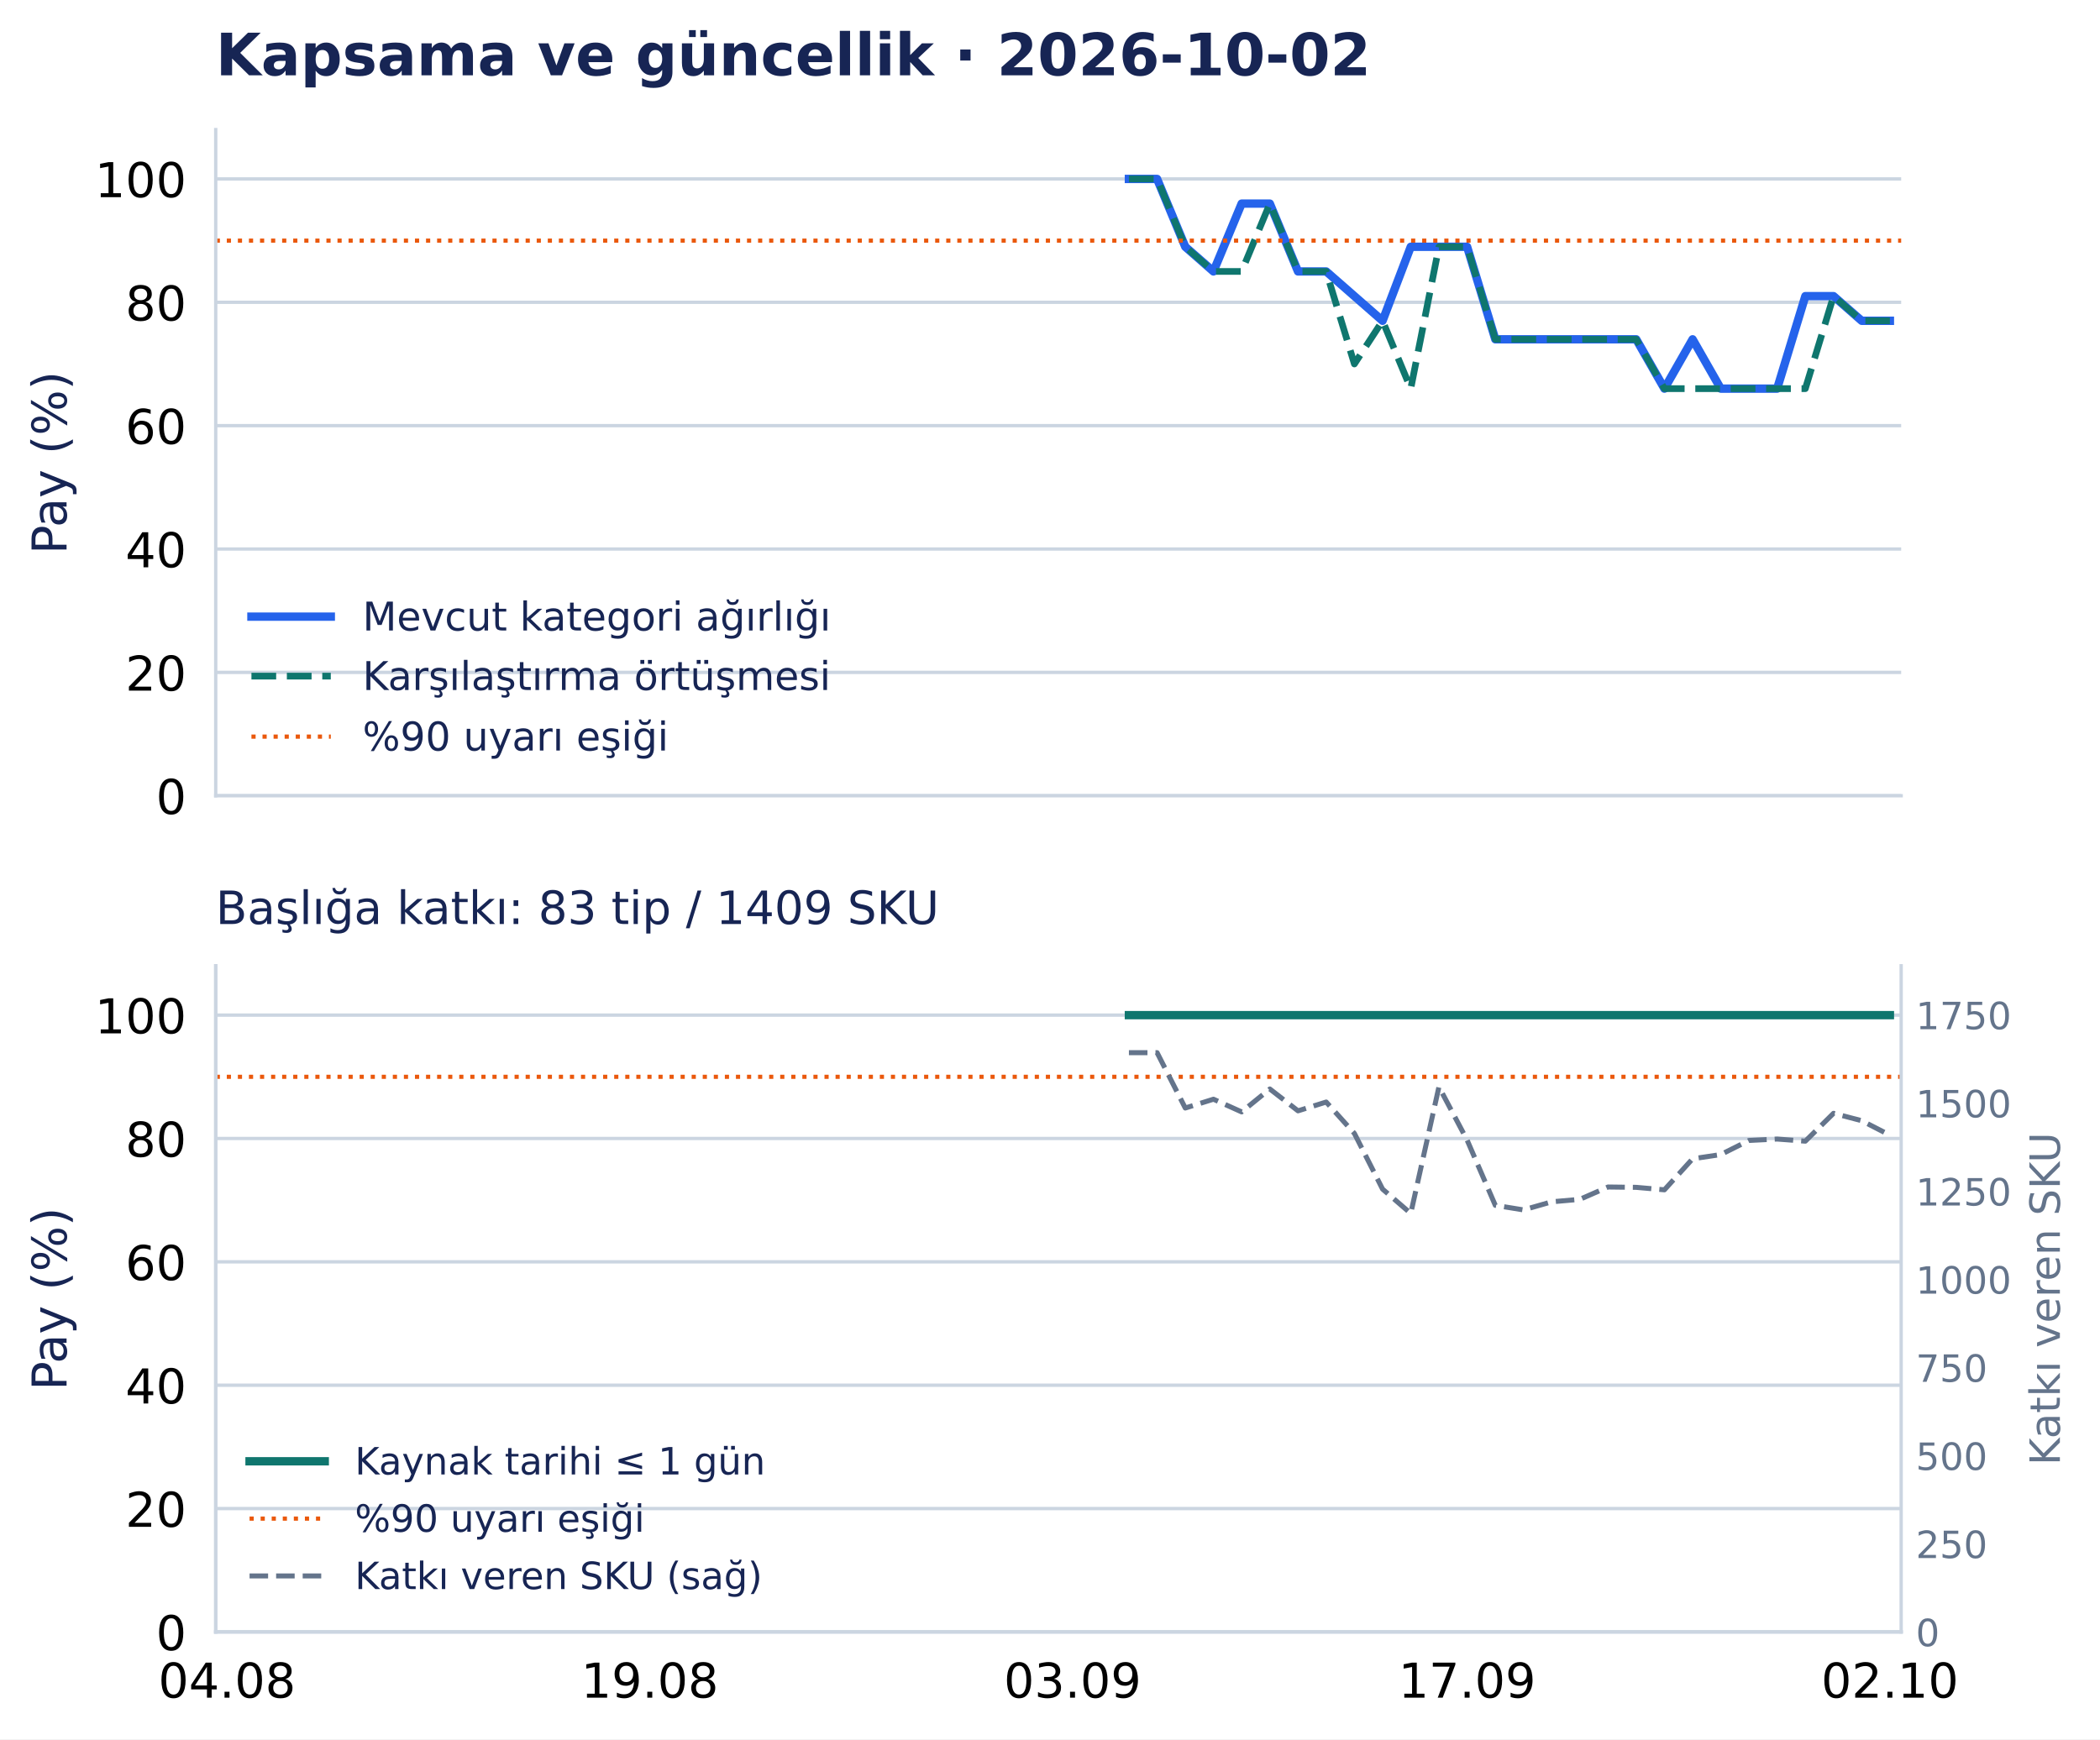
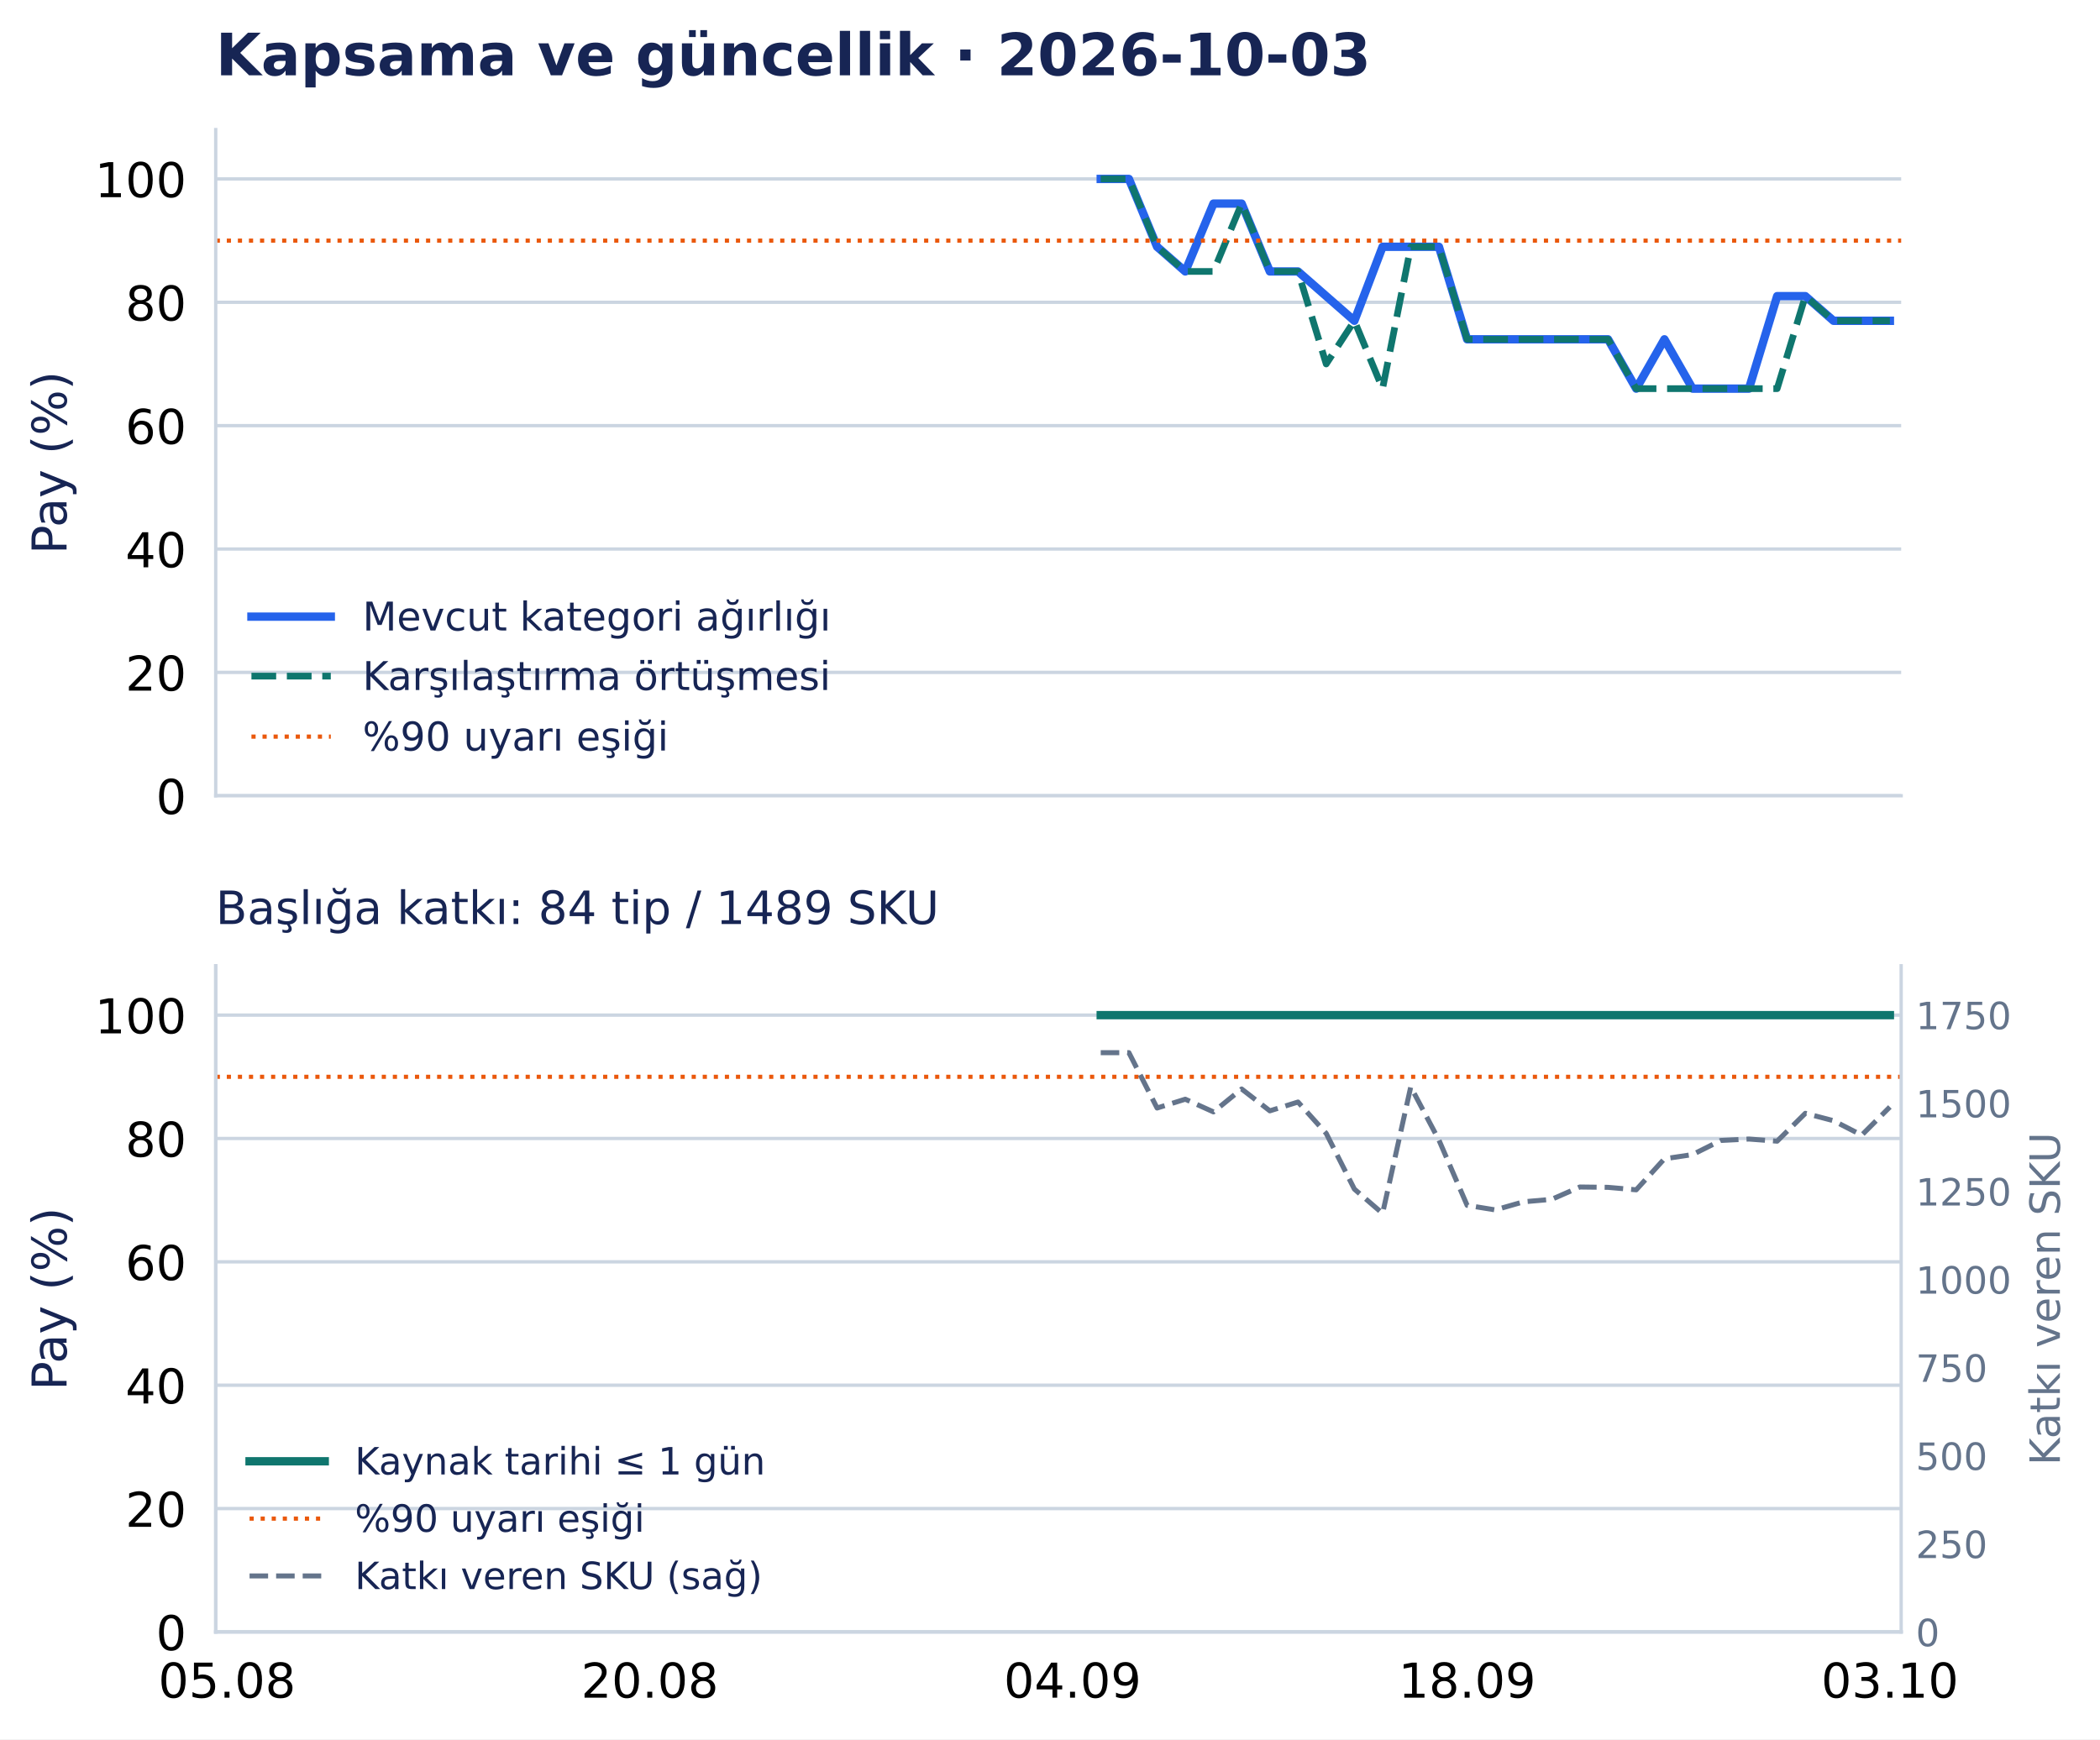
<svg xmlns="http://www.w3.org/2000/svg" width="502.794pt" height="416.535pt" viewBox="0 0 502.794 416.535" version="1.1">
  <defs>
    <style type="text/css">*{stroke-linejoin: round; stroke-linecap: butt}</style>
  </defs>
  <g id="figure_1">
    <g id="patch_1">
      <path d="M 0 416.535 L 502.794 416.535 L 502.794 0 L 0 0 z " style="fill: #ffffff" />
    </g>
    <g id="axes_1">
      <g id="patch_2">
        <path d="M 51.651 190.574 L 455.188 190.574 L 455.188 31.035 L 51.651 31.035 z " style="fill: #ffffff" />
      </g>
      <g id="matplotlib.axis_1">
        <g id="xtick_1">
          <g id="line2d_1" />
        </g>
        <g id="xtick_2">
          <g id="line2d_2" />
        </g>
        <g id="xtick_3">
          <g id="line2d_3" />
        </g>
        <g id="xtick_4">
          <g id="line2d_4" />
        </g>
        <g id="xtick_5">
          <g id="line2d_5" />
        </g>
      </g>
      <g id="matplotlib.axis_2">
        <g id="ytick_1">
          <g id="line2d_6">
            <path d="M 51.651 190.574 L 455.188 190.574 " clip-path="url(#p0e1365a26f)" style="fill: none; stroke: #cbd5e1; stroke-width: 0.8; stroke-linecap: square" />
          </g>
          <g id="line2d_7" />
          <g id="text_1">
            <text style="font-size: 11.5px; font-family: 'DejaVu Sans', 'Bitstream Vera Sans', 'Computer Modern Sans Serif', 'Lucida Grande', 'Verdana', 'Geneva', 'Lucid', 'Arial', 'Helvetica', 'Avant Garde', sans-serif; text-anchor: end" x="44.651" y="194.943" transform="rotate(-0 44.65062 194.9427)">0</text>
          </g>
        </g>
        <g id="ytick_2">
          <g id="line2d_8">
            <path d="M 51.651 161.03 L 455.188 161.03 " clip-path="url(#p0e1365a26f)" style="fill: none; stroke: #cbd5e1; stroke-width: 0.8; stroke-linecap: square" />
          </g>
          <g id="line2d_9" />
          <g id="text_2">
            <text style="font-size: 11.5px; font-family: 'DejaVu Sans', 'Bitstream Vera Sans', 'Computer Modern Sans Serif', 'Lucida Grande', 'Verdana', 'Geneva', 'Lucid', 'Arial', 'Helvetica', 'Avant Garde', sans-serif; text-anchor: end" x="44.651" y="165.398" transform="rotate(-0 44.65062 165.3983)">20</text>
          </g>
        </g>
        <g id="ytick_3">
          <g id="line2d_10">
            <path d="M 51.651 131.485 L 455.188 131.485 " clip-path="url(#p0e1365a26f)" style="fill: none; stroke: #cbd5e1; stroke-width: 0.8; stroke-linecap: square" />
          </g>
          <g id="line2d_11" />
          <g id="text_3">
            <text style="font-size: 11.5px; font-family: 'DejaVu Sans', 'Bitstream Vera Sans', 'Computer Modern Sans Serif', 'Lucida Grande', 'Verdana', 'Geneva', 'Lucid', 'Arial', 'Helvetica', 'Avant Garde', sans-serif; text-anchor: end" x="44.651" y="135.854" transform="rotate(-0 44.65062 135.854)">40</text>
          </g>
        </g>
        <g id="ytick_4">
          <g id="line2d_12">
            <path d="M 51.651 101.941 L 455.188 101.941 " clip-path="url(#p0e1365a26f)" style="fill: none; stroke: #cbd5e1; stroke-width: 0.8; stroke-linecap: square" />
          </g>
          <g id="line2d_13" />
          <g id="text_4">
            <text style="font-size: 11.5px; font-family: 'DejaVu Sans', 'Bitstream Vera Sans', 'Computer Modern Sans Serif', 'Lucida Grande', 'Verdana', 'Geneva', 'Lucid', 'Arial', 'Helvetica', 'Avant Garde', sans-serif; text-anchor: end" x="44.651" y="106.31" transform="rotate(-0 44.65062 106.3097)">60</text>
          </g>
        </g>
        <g id="ytick_5">
          <g id="line2d_14">
            <path d="M 51.651 72.397 L 455.188 72.397 " clip-path="url(#p0e1365a26f)" style="fill: none; stroke: #cbd5e1; stroke-width: 0.8; stroke-linecap: square" />
          </g>
          <g id="line2d_15" />
          <g id="text_5">
            <text style="font-size: 11.5px; font-family: 'DejaVu Sans', 'Bitstream Vera Sans', 'Computer Modern Sans Serif', 'Lucida Grande', 'Verdana', 'Geneva', 'Lucid', 'Arial', 'Helvetica', 'Avant Garde', sans-serif; text-anchor: end" x="44.651" y="76.765" transform="rotate(-0 44.65062 76.76539)">80</text>
          </g>
        </g>
        <g id="ytick_6">
          <g id="line2d_16">
            <path d="M 51.651 42.852 L 455.188 42.852 " clip-path="url(#p0e1365a26f)" style="fill: none; stroke: #cbd5e1; stroke-width: 0.8; stroke-linecap: square" />
          </g>
          <g id="line2d_17" />
          <g id="text_6">
            <text style="font-size: 11.5px; font-family: 'DejaVu Sans', 'Bitstream Vera Sans', 'Computer Modern Sans Serif', 'Lucida Grande', 'Verdana', 'Geneva', 'Lucid', 'Arial', 'Helvetica', 'Avant Garde', sans-serif; text-anchor: end" x="44.651" y="47.221" transform="rotate(-0 44.65062 47.22107)">100</text>
          </g>
        </g>
        <g id="text_7">
          <text style="font-size: 11.5px; font-family: 'DejaVu Sans', 'Bitstream Vera Sans', 'Computer Modern Sans Serif', 'Lucida Grande', 'Verdana', 'Geneva', 'Lucid', 'Arial', 'Helvetica', 'Avant Garde', sans-serif; text-anchor: middle; fill: #172554" x="15.937" y="110.804" transform="rotate(-90 15.93731 110.8044)">Pay (%)</text>
        </g>
      </g>
      <g id="line2d_18">
-         <path d="M 270.29 42.852 L 277.038 42.852 L 283.786 59.102 L 290.534 65.011 L 297.282 48.761 L 304.03 48.761 L 310.778 65.011 L 317.527 65.011 L 324.275 70.92 L 331.023 76.828 L 337.771 59.102 L 344.519 59.102 L 351.267 59.102 L 358.015 81.26 L 364.763 81.26 L 371.512 81.26 L 378.26 81.26 L 385.008 81.26 L 391.756 81.26 L 398.504 93.078 L 405.252 81.26 L 412 93.078 L 418.748 93.078 L 425.497 93.078 L 432.245 70.92 L 438.993 70.92 L 445.741 76.828 L 452.489 76.828 " clip-path="url(#p0e1365a26f)" style="fill: none; stroke: #2563eb; stroke-width: 2; stroke-linecap: square" />
+         <path d="M 263.542 42.852 L 270.29 42.852 L 277.038 59.102 L 283.786 65.011 L 290.534 48.761 L 297.282 48.761 L 304.03 65.011 L 310.778 65.011 L 317.527 70.92 L 324.275 76.828 L 331.023 59.102 L 337.771 59.102 L 344.519 59.102 L 351.267 81.26 L 358.015 81.26 L 364.763 81.26 L 371.512 81.26 L 378.26 81.26 L 385.008 81.26 L 391.756 93.078 L 398.504 81.26 L 405.252 93.078 L 412 93.078 L 418.748 93.078 L 425.497 70.92 L 432.245 70.92 L 438.993 76.828 L 445.741 76.828 L 452.489 76.828 " clip-path="url(#p0e1365a26f)" style="fill: none; stroke: #2563eb; stroke-width: 2; stroke-linecap: square" />
      </g>
      <g id="line2d_19">
-         <path d="M 270.29 42.852 L 277.038 42.852 L 283.786 59.102 L 290.534 65.011 L 297.282 65.011 L 304.03 48.761 L 310.778 65.011 L 317.527 65.011 L 324.275 87.169 L 331.023 76.828 L 337.771 93.078 L 344.519 59.102 L 351.267 59.102 L 358.015 81.26 L 364.763 81.26 L 371.512 81.26 L 378.26 81.26 L 385.008 81.26 L 391.756 81.26 L 398.504 93.078 L 405.252 93.078 L 412 93.078 L 418.748 93.078 L 425.497 93.078 L 432.245 93.078 L 438.993 70.92 L 445.741 76.828 L 452.489 76.828 " clip-path="url(#p0e1365a26f)" style="fill: none; stroke-dasharray: 5.92,2.56; stroke-dashoffset: 0; stroke: #0f766e; stroke-width: 1.6" />
+         <path d="M 263.542 42.852 L 270.29 42.852 L 277.038 59.102 L 283.786 65.011 L 290.534 65.011 L 297.282 48.761 L 304.03 65.011 L 310.778 65.011 L 317.527 87.169 L 324.275 76.828 L 331.023 93.078 L 337.771 59.102 L 344.519 59.102 L 351.267 81.26 L 358.015 81.26 L 364.763 81.26 L 371.512 81.26 L 378.26 81.26 L 385.008 81.26 L 391.756 93.078 L 398.504 93.078 L 405.252 93.078 L 412 93.078 L 418.748 93.078 L 425.497 93.078 L 432.245 70.92 L 438.993 76.828 L 445.741 76.828 L 452.489 76.828 " clip-path="url(#p0e1365a26f)" style="fill: none; stroke-dasharray: 5.92,2.56; stroke-dashoffset: 0; stroke: #0f766e; stroke-width: 1.6" />
      </g>
      <g id="line2d_20">
        <path d="M 51.651 57.625 L 455.188 57.625 " clip-path="url(#p0e1365a26f)" style="fill: none; stroke-dasharray: 1,1.65; stroke-dashoffset: 0; stroke: #ea580c" />
      </g>
      <g id="patch_3">
        <path d="M 51.651 190.574 L 51.651 31.035 " style="fill: none; stroke: #cbd5e1; stroke-width: 0.8; stroke-linejoin: miter; stroke-linecap: square" />
      </g>
      <g id="patch_4">
        <path d="M 51.651 190.574 L 455.188 190.574 " style="fill: none; stroke: #cbd5e1; stroke-width: 0.8; stroke-linejoin: miter; stroke-linecap: square" />
      </g>
      <g id="text_8">
-         <text style="font-weight: 700; font-size: 14px; font-family: 'DejaVu Sans', 'Bitstream Vera Sans', 'Computer Modern Sans Serif', 'Lucida Grande', 'Verdana', 'Geneva', 'Lucid', 'Arial', 'Helvetica', 'Avant Garde', sans-serif; text-anchor: start; fill: #172554" x="51.651" y="18.035" transform="rotate(-0 51.65062 18.03469)">Kapsama ve güncellik · 2026-10-02</text>
+         <text style="font-weight: 700; font-size: 14px; font-family: 'DejaVu Sans', 'Bitstream Vera Sans', 'Computer Modern Sans Serif', 'Lucida Grande', 'Verdana', 'Geneva', 'Lucid', 'Arial', 'Helvetica', 'Avant Garde', sans-serif; text-anchor: start; fill: #172554" x="51.651" y="18.035" transform="rotate(-0 51.65062 18.03469)">Kapsama ve güncellik · 2026-10-03</text>
      </g>
      <g id="legend_1">
        <g id="line2d_21">
          <path d="M 60.201 147.675 L 69.701 147.675 L 79.201 147.675 " style="fill: none; stroke: #2563eb; stroke-width: 2; stroke-linecap: square" />
        </g>
        <g id="text_9">
          <text style="font-size: 9.5px; font-family: 'DejaVu Sans', 'Bitstream Vera Sans', 'Computer Modern Sans Serif', 'Lucida Grande', 'Verdana', 'Geneva', 'Lucid', 'Arial', 'Helvetica', 'Avant Garde', sans-serif; text-anchor: start; fill: #172554" x="86.801" y="151" transform="rotate(-0 86.80062 150.9998)">Mevcut kategori ağırlığı</text>
        </g>
        <g id="line2d_22">
          <path d="M 60.201 161.926 L 69.701 161.926 L 79.201 161.926 " style="fill: none; stroke-dasharray: 5.92,2.56; stroke-dashoffset: 0; stroke: #0f766e; stroke-width: 1.6" />
        </g>
        <g id="text_10">
          <text style="font-size: 9.5px; font-family: 'DejaVu Sans', 'Bitstream Vera Sans', 'Computer Modern Sans Serif', 'Lucida Grande', 'Verdana', 'Geneva', 'Lucid', 'Arial', 'Helvetica', 'Avant Garde', sans-serif; text-anchor: start; fill: #172554" x="86.801" y="165.251" transform="rotate(-0 86.80062 165.2506)">Karşılaştırma örtüşmesi</text>
        </g>
        <g id="line2d_23">
          <path d="M 60.201 176.417 L 69.701 176.417 L 79.201 176.417 " style="fill: none; stroke-dasharray: 1,1.65; stroke-dashoffset: 0; stroke: #ea580c" />
        </g>
        <g id="text_11">
          <text style="font-size: 9.5px; font-family: 'DejaVu Sans', 'Bitstream Vera Sans', 'Computer Modern Sans Serif', 'Lucida Grande', 'Verdana', 'Geneva', 'Lucid', 'Arial', 'Helvetica', 'Avant Garde', sans-serif; text-anchor: start; fill: #172554" x="86.801" y="179.742" transform="rotate(-0 86.80062 179.7418)">%90 uyarı eşiği</text>
        </g>
      </g>
    </g>
    <g id="axes_2">
      <g id="patch_5">
        <path d="M 51.651 390.835 L 455.188 390.835 L 455.188 231.295 L 51.651 231.295 z " style="fill: #ffffff" />
      </g>
      <g id="matplotlib.axis_3">
        <g id="xtick_6">
          <g id="line2d_24" />
          <g id="text_12">
-             <text style="font-size: 11.5px; font-family: 'DejaVu Sans', 'Bitstream Vera Sans', 'Computer Modern Sans Serif', 'Lucida Grande', 'Verdana', 'Geneva', 'Lucid', 'Arial', 'Helvetica', 'Avant Garde', sans-serif; text-anchor: middle" x="54.35" y="406.572" transform="rotate(-0 54.34987 406.572)">04.08</text>
+             <text style="font-size: 11.5px; font-family: 'DejaVu Sans', 'Bitstream Vera Sans', 'Computer Modern Sans Serif', 'Lucida Grande', 'Verdana', 'Geneva', 'Lucid', 'Arial', 'Helvetica', 'Avant Garde', sans-serif; text-anchor: middle" x="54.35" y="406.572" transform="rotate(-0 54.34987 406.572)">05.08</text>
          </g>
        </g>
        <g id="xtick_7">
          <g id="line2d_25" />
          <g id="text_13">
-             <text style="font-size: 11.5px; font-family: 'DejaVu Sans', 'Bitstream Vera Sans', 'Computer Modern Sans Serif', 'Lucida Grande', 'Verdana', 'Geneva', 'Lucid', 'Arial', 'Helvetica', 'Avant Garde', sans-serif; text-anchor: middle" x="155.572" y="406.572" transform="rotate(-0 155.5717 406.572)">19.08</text>
+             <text style="font-size: 11.5px; font-family: 'DejaVu Sans', 'Bitstream Vera Sans', 'Computer Modern Sans Serif', 'Lucida Grande', 'Verdana', 'Geneva', 'Lucid', 'Arial', 'Helvetica', 'Avant Garde', sans-serif; text-anchor: middle" x="155.572" y="406.572" transform="rotate(-0 155.5717 406.572)">20.08</text>
          </g>
        </g>
        <g id="xtick_8">
          <g id="line2d_26" />
          <g id="text_14">
-             <text style="font-size: 11.5px; font-family: 'DejaVu Sans', 'Bitstream Vera Sans', 'Computer Modern Sans Serif', 'Lucida Grande', 'Verdana', 'Geneva', 'Lucid', 'Arial', 'Helvetica', 'Avant Garde', sans-serif; text-anchor: middle" x="256.794" y="406.572" transform="rotate(-0 256.7935 406.572)">03.09</text>
+             <text style="font-size: 11.5px; font-family: 'DejaVu Sans', 'Bitstream Vera Sans', 'Computer Modern Sans Serif', 'Lucida Grande', 'Verdana', 'Geneva', 'Lucid', 'Arial', 'Helvetica', 'Avant Garde', sans-serif; text-anchor: middle" x="256.794" y="406.572" transform="rotate(-0 256.7935 406.572)">04.09</text>
          </g>
        </g>
        <g id="xtick_9">
          <g id="line2d_27" />
          <g id="text_15">
-             <text style="font-size: 11.5px; font-family: 'DejaVu Sans', 'Bitstream Vera Sans', 'Computer Modern Sans Serif', 'Lucida Grande', 'Verdana', 'Geneva', 'Lucid', 'Arial', 'Helvetica', 'Avant Garde', sans-serif; text-anchor: middle" x="351.267" y="406.572" transform="rotate(-0 351.2672 406.572)">17.09</text>
+             <text style="font-size: 11.5px; font-family: 'DejaVu Sans', 'Bitstream Vera Sans', 'Computer Modern Sans Serif', 'Lucida Grande', 'Verdana', 'Geneva', 'Lucid', 'Arial', 'Helvetica', 'Avant Garde', sans-serif; text-anchor: middle" x="351.267" y="406.572" transform="rotate(-0 351.2672 406.572)">18.09</text>
          </g>
        </g>
        <g id="xtick_10">
          <g id="line2d_28" />
          <g id="text_16">
-             <text style="font-size: 11.5px; font-family: 'DejaVu Sans', 'Bitstream Vera Sans', 'Computer Modern Sans Serif', 'Lucida Grande', 'Verdana', 'Geneva', 'Lucid', 'Arial', 'Helvetica', 'Avant Garde', sans-serif; text-anchor: middle" x="452.489" y="406.572" transform="rotate(-0 452.489 406.572)">02.10</text>
+             <text style="font-size: 11.5px; font-family: 'DejaVu Sans', 'Bitstream Vera Sans', 'Computer Modern Sans Serif', 'Lucida Grande', 'Verdana', 'Geneva', 'Lucid', 'Arial', 'Helvetica', 'Avant Garde', sans-serif; text-anchor: middle" x="452.489" y="406.572" transform="rotate(-0 452.489 406.572)">03.10</text>
          </g>
        </g>
      </g>
      <g id="matplotlib.axis_4">
        <g id="ytick_7">
          <g id="line2d_29">
            <path d="M 51.651 390.835 L 455.188 390.835 " clip-path="url(#pd502d77126)" style="fill: none; stroke: #cbd5e1; stroke-width: 0.8; stroke-linecap: square" />
          </g>
          <g id="line2d_30" />
          <g id="text_17">
            <text style="font-size: 11.5px; font-family: 'DejaVu Sans', 'Bitstream Vera Sans', 'Computer Modern Sans Serif', 'Lucida Grande', 'Verdana', 'Geneva', 'Lucid', 'Arial', 'Helvetica', 'Avant Garde', sans-serif; text-anchor: end" x="44.651" y="395.203" transform="rotate(-0 44.65062 395.2033)">0</text>
          </g>
        </g>
        <g id="ytick_8">
          <g id="line2d_31">
            <path d="M 51.651 361.29 L 455.188 361.29 " clip-path="url(#pd502d77126)" style="fill: none; stroke: #cbd5e1; stroke-width: 0.8; stroke-linecap: square" />
          </g>
          <g id="line2d_32" />
          <g id="text_18">
            <text style="font-size: 11.5px; font-family: 'DejaVu Sans', 'Bitstream Vera Sans', 'Computer Modern Sans Serif', 'Lucida Grande', 'Verdana', 'Geneva', 'Lucid', 'Arial', 'Helvetica', 'Avant Garde', sans-serif; text-anchor: end" x="44.651" y="365.659" transform="rotate(-0 44.65062 365.659)">20</text>
          </g>
        </g>
        <g id="ytick_9">
          <g id="line2d_33">
            <path d="M 51.651 331.746 L 455.188 331.746 " clip-path="url(#pd502d77126)" style="fill: none; stroke: #cbd5e1; stroke-width: 0.8; stroke-linecap: square" />
          </g>
          <g id="line2d_34" />
          <g id="text_19">
            <text style="font-size: 11.5px; font-family: 'DejaVu Sans', 'Bitstream Vera Sans', 'Computer Modern Sans Serif', 'Lucida Grande', 'Verdana', 'Geneva', 'Lucid', 'Arial', 'Helvetica', 'Avant Garde', sans-serif; text-anchor: end" x="44.651" y="336.115" transform="rotate(-0 44.65062 336.1147)">40</text>
          </g>
        </g>
        <g id="ytick_10">
          <g id="line2d_35">
            <path d="M 51.651 302.202 L 455.188 302.202 " clip-path="url(#pd502d77126)" style="fill: none; stroke: #cbd5e1; stroke-width: 0.8; stroke-linecap: square" />
          </g>
          <g id="line2d_36" />
          <g id="text_20">
            <text style="font-size: 11.5px; font-family: 'DejaVu Sans', 'Bitstream Vera Sans', 'Computer Modern Sans Serif', 'Lucida Grande', 'Verdana', 'Geneva', 'Lucid', 'Arial', 'Helvetica', 'Avant Garde', sans-serif; text-anchor: end" x="44.651" y="306.57" transform="rotate(-0 44.65062 306.5704)">60</text>
          </g>
        </g>
        <g id="ytick_11">
          <g id="line2d_37">
            <path d="M 51.651 272.657 L 455.188 272.657 " clip-path="url(#pd502d77126)" style="fill: none; stroke: #cbd5e1; stroke-width: 0.8; stroke-linecap: square" />
          </g>
          <g id="line2d_38" />
          <g id="text_21">
            <text style="font-size: 11.5px; font-family: 'DejaVu Sans', 'Bitstream Vera Sans', 'Computer Modern Sans Serif', 'Lucida Grande', 'Verdana', 'Geneva', 'Lucid', 'Arial', 'Helvetica', 'Avant Garde', sans-serif; text-anchor: end" x="44.651" y="277.026" transform="rotate(-0 44.65062 277.0261)">80</text>
          </g>
        </g>
        <g id="ytick_12">
          <g id="line2d_39">
            <path d="M 51.651 243.113 L 455.188 243.113 " clip-path="url(#pd502d77126)" style="fill: none; stroke: #cbd5e1; stroke-width: 0.8; stroke-linecap: square" />
          </g>
          <g id="line2d_40" />
          <g id="text_22">
            <text style="font-size: 11.5px; font-family: 'DejaVu Sans', 'Bitstream Vera Sans', 'Computer Modern Sans Serif', 'Lucida Grande', 'Verdana', 'Geneva', 'Lucid', 'Arial', 'Helvetica', 'Avant Garde', sans-serif; text-anchor: end" x="44.651" y="247.482" transform="rotate(-0 44.65062 247.4817)">100</text>
          </g>
        </g>
        <g id="text_23">
          <text style="font-size: 11.5px; font-family: 'DejaVu Sans', 'Bitstream Vera Sans', 'Computer Modern Sans Serif', 'Lucida Grande', 'Verdana', 'Geneva', 'Lucid', 'Arial', 'Helvetica', 'Avant Garde', sans-serif; text-anchor: middle; fill: #172554" x="15.937" y="311.065" transform="rotate(-90 15.93731 311.065)">Pay (%)</text>
        </g>
      </g>
      <g id="line2d_41">
-         <path d="M 270.29 243.113 L 277.038 243.113 L 283.786 243.113 L 290.534 243.113 L 297.282 243.113 L 304.03 243.113 L 310.778 243.113 L 317.527 243.113 L 324.275 243.113 L 331.023 243.113 L 337.771 243.113 L 344.519 243.113 L 351.267 243.113 L 358.015 243.113 L 364.763 243.113 L 371.512 243.113 L 378.26 243.113 L 385.008 243.113 L 391.756 243.113 L 398.504 243.113 L 405.252 243.113 L 412 243.113 L 418.748 243.113 L 425.497 243.113 L 432.245 243.113 L 438.993 243.113 L 445.741 243.113 L 452.489 243.113 " clip-path="url(#pd502d77126)" style="fill: none; stroke: #0f766e; stroke-width: 2; stroke-linecap: square" />
+         <path d="M 263.542 243.113 L 270.29 243.113 L 277.038 243.113 L 283.786 243.113 L 290.534 243.113 L 297.282 243.113 L 304.03 243.113 L 310.778 243.113 L 317.527 243.113 L 324.275 243.113 L 331.023 243.113 L 337.771 243.113 L 344.519 243.113 L 351.267 243.113 L 358.015 243.113 L 364.763 243.113 L 371.512 243.113 L 378.26 243.113 L 385.008 243.113 L 391.756 243.113 L 398.504 243.113 L 405.252 243.113 L 412 243.113 L 418.748 243.113 L 425.497 243.113 L 432.245 243.113 L 438.993 243.113 L 445.741 243.113 L 452.489 243.113 " clip-path="url(#pd502d77126)" style="fill: none; stroke: #0f766e; stroke-width: 2; stroke-linecap: square" />
      </g>
      <g id="line2d_42">
        <path d="M 51.651 257.885 L 455.188 257.885 " clip-path="url(#pd502d77126)" style="fill: none; stroke-dasharray: 1,1.65; stroke-dashoffset: 0; stroke: #ea580c" />
      </g>
      <g id="patch_6">
        <path d="M 51.651 390.835 L 51.651 231.295 " style="fill: none; stroke: #cbd5e1; stroke-width: 0.8; stroke-linejoin: miter; stroke-linecap: square" />
      </g>
      <g id="patch_7">
        <path d="M 51.651 390.835 L 455.188 390.835 " style="fill: none; stroke: #cbd5e1; stroke-width: 0.8; stroke-linejoin: miter; stroke-linecap: square" />
      </g>
      <g id="text_24">
-         <text style="font-size: 11px; font-family: 'DejaVu Sans', 'Bitstream Vera Sans', 'Computer Modern Sans Serif', 'Lucida Grande', 'Verdana', 'Geneva', 'Lucid', 'Arial', 'Helvetica', 'Avant Garde', sans-serif; text-anchor: start; fill: #172554" x="51.651" y="221.295" transform="rotate(-0 51.65062 221.2954)">Başlığa katkı: 83 tip / 1409 SKU</text>
+         <text style="font-size: 11px; font-family: 'DejaVu Sans', 'Bitstream Vera Sans', 'Computer Modern Sans Serif', 'Lucida Grande', 'Verdana', 'Geneva', 'Lucid', 'Arial', 'Helvetica', 'Avant Garde', sans-serif; text-anchor: start; fill: #172554" x="51.651" y="221.295" transform="rotate(-0 51.65062 221.2954)">Başlığa katkı: 84 tip / 1489 SKU</text>
      </g>
      <g id="legend_2">
        <g id="line2d_43">
          <path d="M 59.751 349.966 L 68.751 349.966 L 77.751 349.966 " style="fill: none; stroke: #0f766e; stroke-width: 2; stroke-linecap: square" />
        </g>
        <g id="text_25">
          <text style="font-size: 9px; font-family: 'DejaVu Sans', 'Bitstream Vera Sans', 'Computer Modern Sans Serif', 'Lucida Grande', 'Verdana', 'Geneva', 'Lucid', 'Arial', 'Helvetica', 'Avant Garde', sans-serif; text-anchor: start; fill: #172554" x="84.951" y="353.116" transform="rotate(-0 84.95063 353.1155)">Kaynak tarihi ≤ 1 gün</text>
        </g>
        <g id="line2d_44">
          <path d="M 59.751 363.694 L 68.751 363.694 L 77.751 363.694 " style="fill: none; stroke-dasharray: 1,1.65; stroke-dashoffset: 0; stroke: #ea580c" />
        </g>
        <g id="text_26">
          <text style="font-size: 9px; font-family: 'DejaVu Sans', 'Bitstream Vera Sans', 'Computer Modern Sans Serif', 'Lucida Grande', 'Verdana', 'Geneva', 'Lucid', 'Arial', 'Helvetica', 'Avant Garde', sans-serif; text-anchor: start; fill: #172554" x="84.951" y="366.844" transform="rotate(-0 84.95063 366.8441)">%90 uyarı eşiği</text>
        </g>
        <g id="line2d_45">
          <path d="M 59.751 377.423 L 68.751 377.423 L 77.751 377.423 " style="fill: none; stroke-dasharray: 4.44,1.92; stroke-dashoffset: 0; stroke: #64748b; stroke-width: 1.2" />
        </g>
        <g id="text_27">
          <text style="font-size: 9px; font-family: 'DejaVu Sans', 'Bitstream Vera Sans', 'Computer Modern Sans Serif', 'Lucida Grande', 'Verdana', 'Geneva', 'Lucid', 'Arial', 'Helvetica', 'Avant Garde', sans-serif; text-anchor: start; fill: #172554" x="84.951" y="380.573" transform="rotate(-0 84.95063 380.5726)">Katkı veren SKU (sağ)</text>
        </g>
      </g>
    </g>
    <g id="axes_3">
      <g id="matplotlib.axis_5">
        <g id="ytick_13">
          <g id="line2d_46" />
          <g id="text_28">
            <text style="font-size: 9px; font-family: 'DejaVu Sans', 'Bitstream Vera Sans', 'Computer Modern Sans Serif', 'Lucida Grande', 'Verdana', 'Geneva', 'Lucid', 'Arial', 'Helvetica', 'Avant Garde', sans-serif; text-anchor: start; fill: #64748b" x="458.688" y="394.254" transform="rotate(-0 458.6883 394.2536)">0</text>
          </g>
        </g>
        <g id="ytick_14">
          <g id="line2d_47" />
          <g id="text_29">
            <text style="font-size: 9px; font-family: 'DejaVu Sans', 'Bitstream Vera Sans', 'Computer Modern Sans Serif', 'Lucida Grande', 'Verdana', 'Geneva', 'Lucid', 'Arial', 'Helvetica', 'Avant Garde', sans-serif; text-anchor: start; fill: #64748b" x="458.688" y="373.144" transform="rotate(-0 458.6883 373.1444)">250</text>
          </g>
        </g>
        <g id="ytick_15">
          <g id="line2d_48" />
          <g id="text_30">
            <text style="font-size: 9px; font-family: 'DejaVu Sans', 'Bitstream Vera Sans', 'Computer Modern Sans Serif', 'Lucida Grande', 'Verdana', 'Geneva', 'Lucid', 'Arial', 'Helvetica', 'Avant Garde', sans-serif; text-anchor: start; fill: #64748b" x="458.688" y="352.035" transform="rotate(-0 458.6883 352.0352)">500</text>
          </g>
        </g>
        <g id="ytick_16">
          <g id="line2d_49" />
          <g id="text_31">
            <text style="font-size: 9px; font-family: 'DejaVu Sans', 'Bitstream Vera Sans', 'Computer Modern Sans Serif', 'Lucida Grande', 'Verdana', 'Geneva', 'Lucid', 'Arial', 'Helvetica', 'Avant Garde', sans-serif; text-anchor: start; fill: #64748b" x="458.688" y="330.926" transform="rotate(-0 458.6883 330.9259)">750</text>
          </g>
        </g>
        <g id="ytick_17">
          <g id="line2d_50" />
          <g id="text_32">
            <text style="font-size: 9px; font-family: 'DejaVu Sans', 'Bitstream Vera Sans', 'Computer Modern Sans Serif', 'Lucida Grande', 'Verdana', 'Geneva', 'Lucid', 'Arial', 'Helvetica', 'Avant Garde', sans-serif; text-anchor: start; fill: #64748b" x="458.688" y="309.817" transform="rotate(-0 458.6883 309.8167)">1000</text>
          </g>
        </g>
        <g id="ytick_18">
          <g id="line2d_51" />
          <g id="text_33">
            <text style="font-size: 9px; font-family: 'DejaVu Sans', 'Bitstream Vera Sans', 'Computer Modern Sans Serif', 'Lucida Grande', 'Verdana', 'Geneva', 'Lucid', 'Arial', 'Helvetica', 'Avant Garde', sans-serif; text-anchor: start; fill: #64748b" x="458.688" y="288.707" transform="rotate(-0 458.6883 288.7075)">1250</text>
          </g>
        </g>
        <g id="ytick_19">
          <g id="line2d_52" />
          <g id="text_34">
            <text style="font-size: 9px; font-family: 'DejaVu Sans', 'Bitstream Vera Sans', 'Computer Modern Sans Serif', 'Lucida Grande', 'Verdana', 'Geneva', 'Lucid', 'Arial', 'Helvetica', 'Avant Garde', sans-serif; text-anchor: start; fill: #64748b" x="458.688" y="267.598" transform="rotate(-0 458.6883 267.5983)">1500</text>
          </g>
        </g>
        <g id="ytick_20">
          <g id="line2d_53" />
          <g id="text_35">
            <text style="font-size: 9px; font-family: 'DejaVu Sans', 'Bitstream Vera Sans', 'Computer Modern Sans Serif', 'Lucida Grande', 'Verdana', 'Geneva', 'Lucid', 'Arial', 'Helvetica', 'Avant Garde', sans-serif; text-anchor: start; fill: #64748b" x="458.688" y="246.489" transform="rotate(-0 458.6883 246.489)">1750</text>
          </g>
        </g>
        <g id="text_36">
          <text style="font-size: 10px; font-family: 'DejaVu Sans', 'Bitstream Vera Sans', 'Computer Modern Sans Serif', 'Lucida Grande', 'Verdana', 'Geneva', 'Lucid', 'Arial', 'Helvetica', 'Avant Garde', sans-serif; text-anchor: middle; fill: #64748b" x="493.192" y="311.065" transform="rotate(-90 493.1917 311.065)">Katkı veren SKU</text>
        </g>
      </g>
      <g id="line2d_54">
-         <path d="M 270.29 252.105 L 277.038 252.105 L 283.786 265.361 L 290.534 263.251 L 297.282 266.29 L 304.03 260.802 L 310.778 266.037 L 317.527 263.926 L 324.275 271.441 L 331.023 284.782 L 337.771 290.608 L 344.519 260.295 L 351.267 273.045 L 358.015 288.666 L 364.763 289.764 L 371.512 287.822 L 378.26 287.231 L 385.008 284.275 L 391.756 284.36 L 398.504 284.951 L 405.252 277.52 L 412 276.507 L 418.748 273.13 L 425.497 272.792 L 432.245 273.299 L 438.993 266.628 L 445.741 268.401 L 452.489 271.863 " clip-path="url(#pd502d77126)" style="fill: none; stroke-dasharray: 4.44,1.92; stroke-dashoffset: 0; stroke: #64748b; stroke-width: 1.2" />
+         <path d="M 263.542 252.105 L 270.29 252.105 L 277.038 265.361 L 283.786 263.251 L 290.534 266.29 L 297.282 260.802 L 304.03 266.037 L 310.778 263.926 L 317.527 271.441 L 324.275 284.782 L 331.023 290.608 L 337.771 260.295 L 344.519 273.045 L 351.267 288.666 L 358.015 289.764 L 364.763 287.822 L 371.512 287.231 L 378.26 284.275 L 385.008 284.36 L 391.756 284.951 L 398.504 277.52 L 405.252 276.507 L 412 273.13 L 418.748 272.792 L 425.497 273.299 L 432.245 266.628 L 438.993 268.401 L 445.741 271.863 L 452.489 265.108 " clip-path="url(#pd502d77126)" style="fill: none; stroke-dasharray: 4.44,1.92; stroke-dashoffset: 0; stroke: #64748b; stroke-width: 1.2" />
      </g>
      <g id="patch_8">
        <path d="M 51.651 390.835 L 51.651 231.295 " style="fill: none; stroke: #cbd5e1; stroke-width: 0.8; stroke-linejoin: miter; stroke-linecap: square" />
      </g>
      <g id="patch_9">
        <path d="M 455.188 390.835 L 455.188 231.295 " style="fill: none; stroke: #cbd5e1; stroke-width: 0.8; stroke-linejoin: miter; stroke-linecap: square" />
      </g>
      <g id="patch_10">
        <path d="M 51.651 390.835 L 455.188 390.835 " style="fill: none; stroke: #cbd5e1; stroke-width: 0.8; stroke-linejoin: miter; stroke-linecap: square" />
      </g>
    </g>
  </g>
  <defs>
    <clipPath id="p0e1365a26f">
      <rect x="51.651" y="31.035" width="403.538" height="159.539" />
    </clipPath>
    <clipPath id="pd502d77126">
      <rect x="51.651" y="231.295" width="403.538" height="159.539" />
    </clipPath>
  </defs>
</svg>
